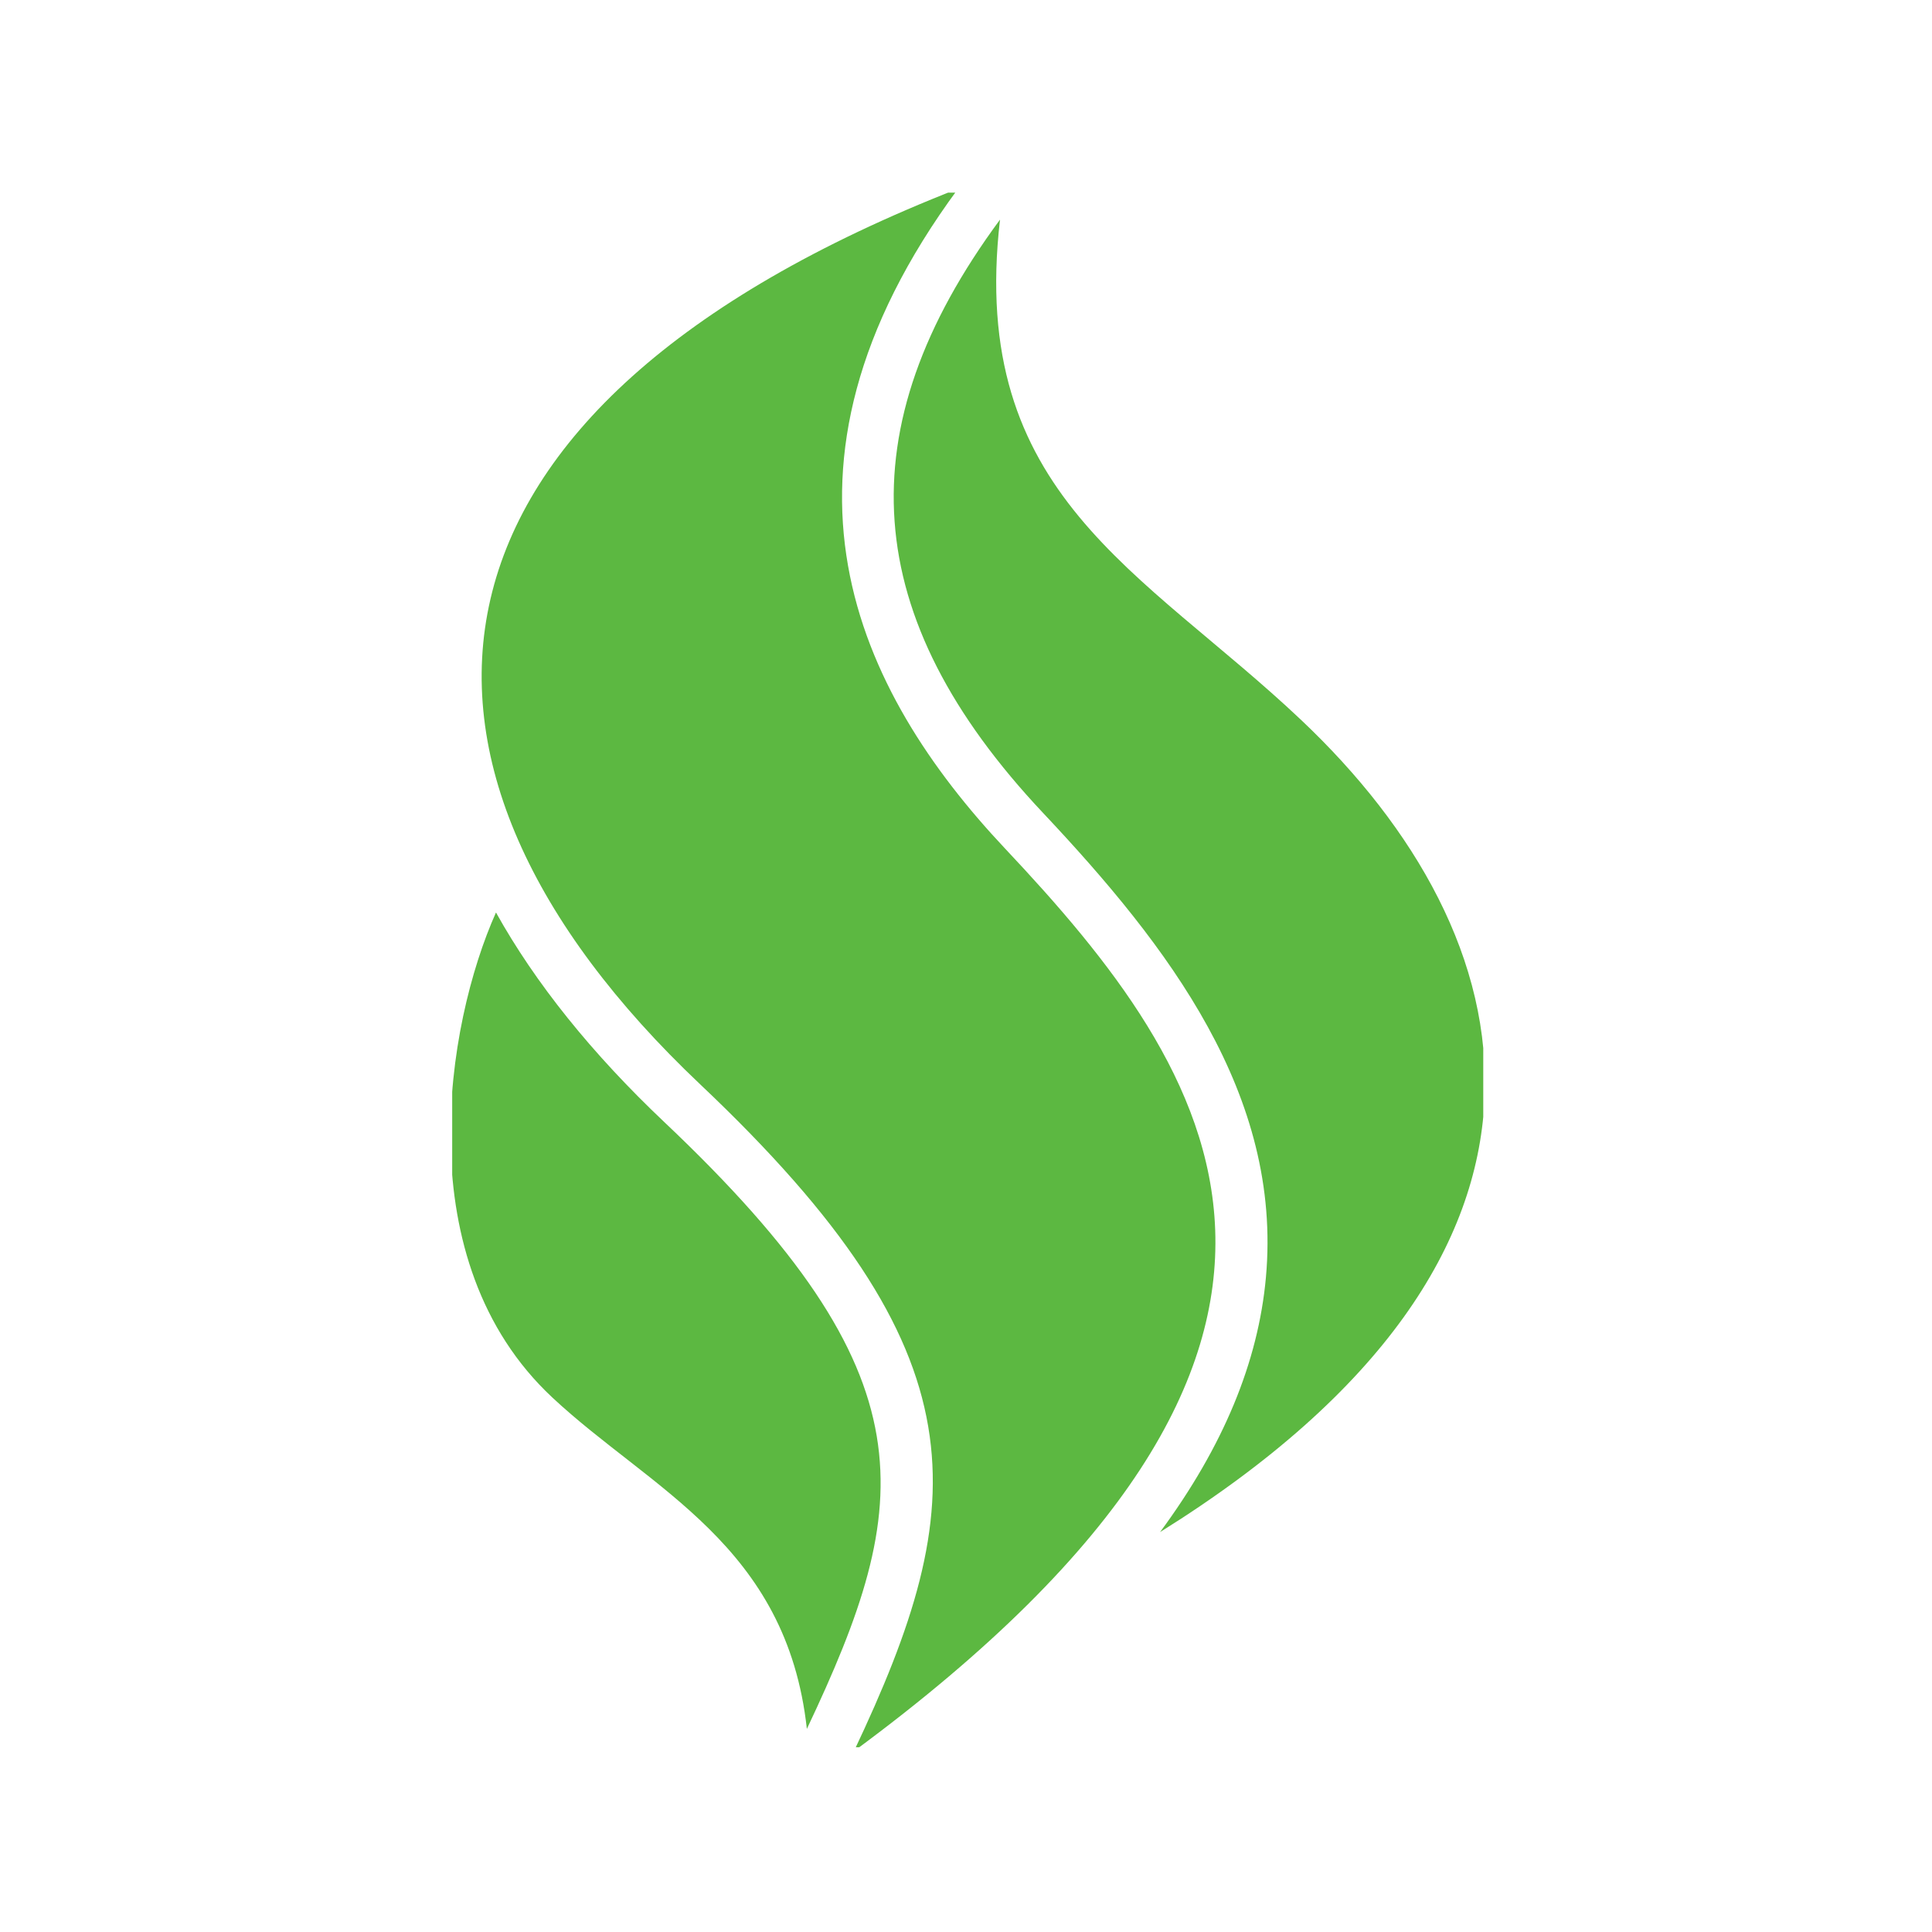
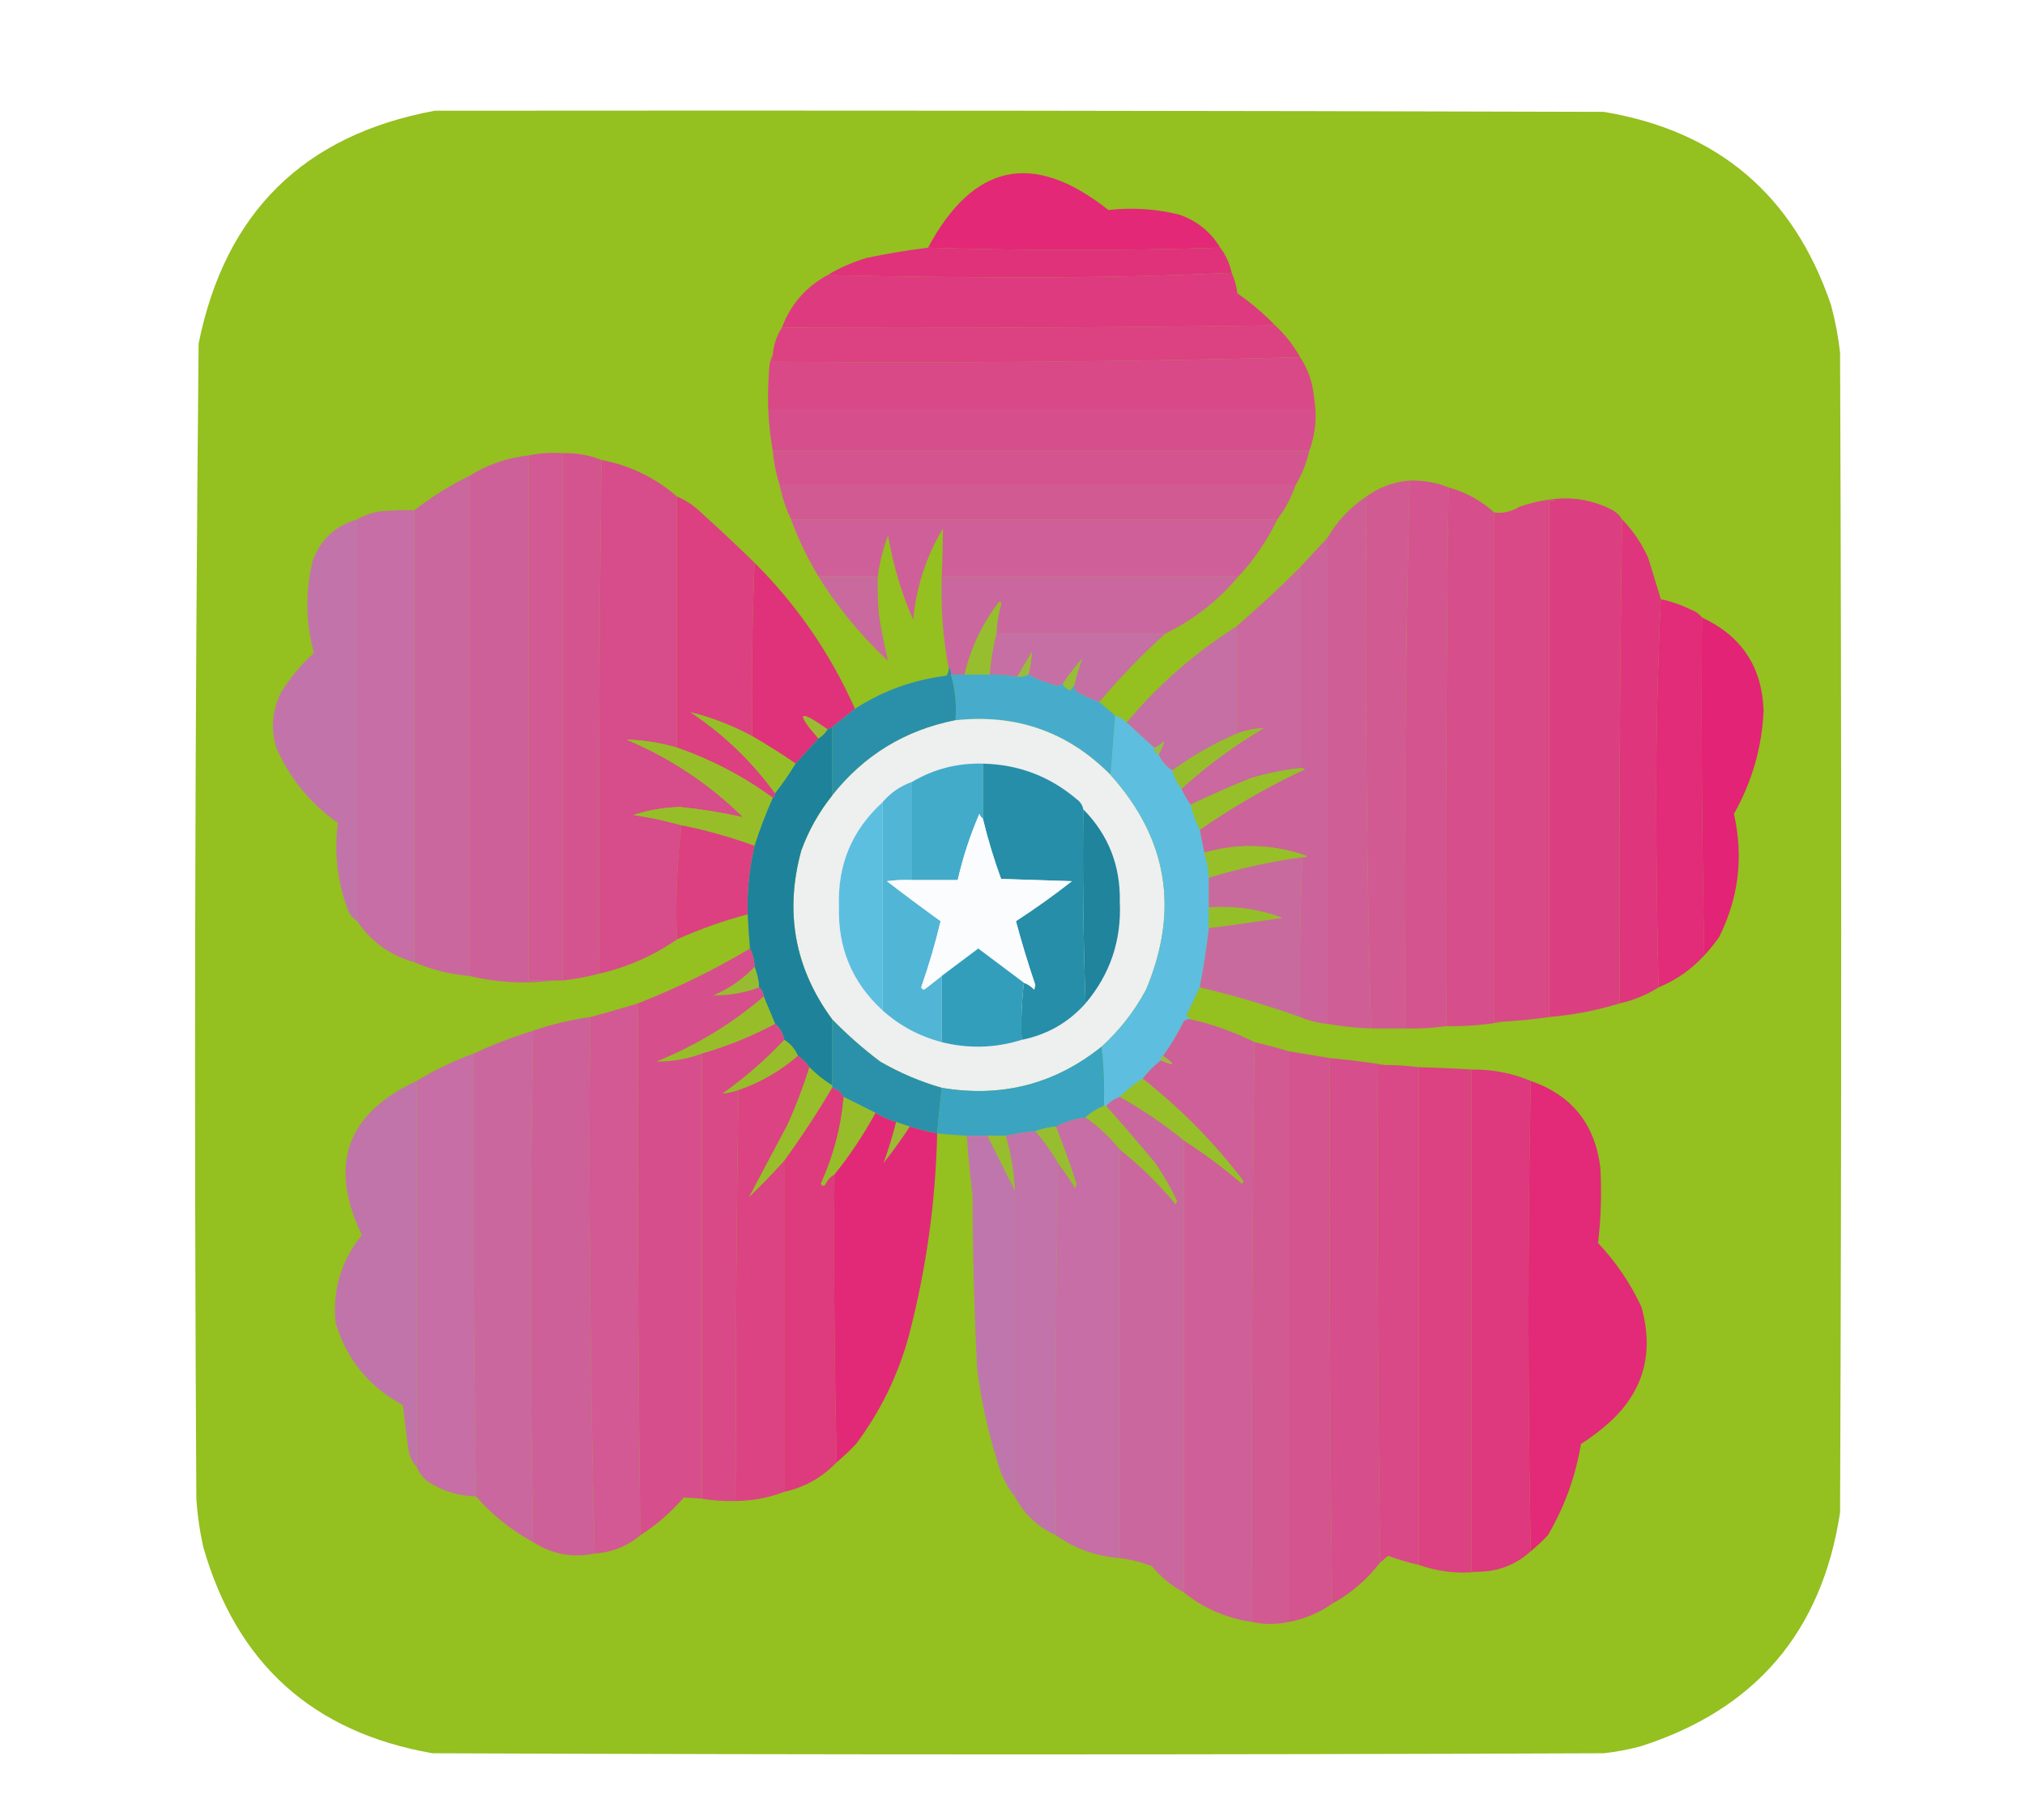
- <svg xmlns="http://www.w3.org/2000/svg" version="1.1" width="128" height="128" viewBox="0 0 128 128">
-   <g transform="matrix(0.5336788,0,0,0.5336788,29.95908,12.76075)">
-     <svg viewBox="0 0 63 95" data-background-color="#ffffff" preserveAspectRatio="xMidYMid meet" height="193" width="128">
-       <g id="tight-bounds" transform="matrix(1,0,0,1,-0.105613,-0.2405)">
-         <svg viewBox="0 0 63.211 95.481" height="95.481" width="63.211">
-           <g>
-             <svg viewBox="0 0 63.211 95.481" height="95.481" width="63.211">
-               <g>
-                 <svg viewBox="0 0 63.211 95.481" height="95.481" width="63.211">
-                   <g id="textblocktransform">
-                     <svg viewBox="0 0 63.211 95.481" height="95.481" width="63.211" id="textblock">
-                       <g>
-                         <svg viewBox="0 0 63.211 95.481" height="95.481" width="63.211">
-                           <g>
-                             <svg viewBox="0 0 63.211 95.481" height="95.481" width="63.211">
-                               <g>
-                                 <svg version="1.1" x="0" y="0" viewBox="24.762 5 59.583 90" enable-background="new 0 0 100 100" xml:space="preserve" width="63.211" height="95.481" class="icon-icon-0" data-fill-palette-color="accent" id="icon-0">
-                                   <g fill="#5cb841" data-fill-palette-color="accent">
-                                     <path d="M73.76 35.603C86.875 48 91.5 66.25 65.633 82.379c3.64-4.928 5.654-9.794 6.096-14.669 0.951-10.516-5.606-19.072-12.835-26.752C48.298 29.7 47.51 18.84 56.413 6.782 54.578 22.641 64.6 26.944 73.76 35.603zM45.288 93.716c6.184-13.053 7.276-20.302-8.197-34.939-4.204-3.977-7.451-8.029-9.71-12.086-2.881 6.435-5.164 20.081 3.244 27.935C36.312 79.938 44.125 83.125 45.288 93.716zM56.709 43.014C48.183 33.954 41.999 21.253 54 5 21.497 17.692 19.625 38.125 39.151 56.597 55.603 72.158 54.75 80.75 48 95 79.875 71.5 68.709 55.764 56.709 43.014z" fill="#5cb841" data-fill-palette-color="accent" />
-                                   </g>
-                                 </svg>
-                               </g>
-                             </svg>
-                           </g>
-                         </svg>
-                       </g>
-                     </svg>
-                   </g>
-                 </svg>
-               </g>
-               <g />
-             </svg>
-           </g>
-           <defs />
-         </svg>
-         <rect width="63.211" height="95.481" fill="none" stroke="none" visibility="hidden" />
-       </g>
-     </svg>
+ <svg xmlns="http://www.w3.org/2000/svg" version="1.1" width="887px" height="797px" style="shape-rendering:geometricPrecision; text-rendering:geometricPrecision; image-rendering:optimizeQuality; fill-rule:evenodd; clip-rule:evenodd">
+   <g>
+     <path style="opacity:0.996" fill="#94c01f" d="M 190.5,48.5 C 361.167,48.333 531.834,48.5 702.5,49C 752.5,57.333 785.667,85.499 802,133.5C 803.872,140.396 805.205,147.396 806,154.5C 806.667,323.833 806.667,493.167 806,662.5C 798.079,714.758 768.912,748.925 718.5,765C 713.239,766.385 707.906,767.385 702.5,768C 531.5,768.667 360.5,768.667 189.5,768C 137.044,758.877 103.544,728.71 89,677.5C 87.457,670.578 86.457,663.578 86,656.5C 85.013,487.815 85.347,319.149 87,150.5C 98.577,93.089 133.077,59.089 190.5,48.5 Z" />
+   </g>
+   <g>
+     <path style="opacity:1" fill="#e32877" d="M 534.5,108.5 C 491.833,109.833 449.167,109.833 406.5,108.5C 426.355,71.45 452.688,65.95 485.5,92C 495.944,90.817 506.278,91.484 516.5,94C 524.296,96.716 530.296,101.549 534.5,108.5 Z" />
+   </g>
+   <g>
+     <path style="opacity:1" fill="#e0317b" d="M 406.5,108.5 C 449.167,109.833 491.833,109.833 534.5,108.5C 536.957,111.751 538.624,115.418 539.5,119.5C 510.341,120.833 480.841,121.5 451,121.5C 421.331,121.5 391.831,121.167 362.5,120.5C 367.774,117.344 373.441,114.844 379.5,113C 388.474,111.105 397.474,109.605 406.5,108.5 Z" />
+   </g>
+   <g>
+     <path style="opacity:1" fill="#de3a7f" d="M 539.5,119.5 C 540.761,122.258 541.594,125.258 542,128.5C 547.985,132.656 553.485,137.323 558.5,142.5C 486.669,143.499 414.669,143.833 342.5,143.5C 346.304,133.362 352.971,125.695 362.5,120.5C 391.831,121.167 421.331,121.5 451,121.5C 480.841,121.5 510.341,120.833 539.5,119.5 Z" />
+   </g>
+   <g>
+     <path style="opacity:1" fill="#dc4182" d="M 558.5,142.5 C 562.899,146.568 566.565,151.235 569.5,156.5C 492.841,158.497 415.841,159.164 338.5,158.5C 338.5,157.5 338.5,156.5 338.5,155.5C 338.861,151.085 340.194,147.085 342.5,143.5C 414.669,143.833 486.669,143.499 558.5,142.5 Z" />
+   </g>
+   <g>
+     <path style="opacity:1" fill="#d94887" d="M 338.5,155.5 C 338.5,156.5 338.5,157.5 338.5,158.5C 415.841,159.164 492.841,158.497 569.5,156.5C 572.873,161.6 574.873,167.267 575.5,173.5C 575.5,175.5 575.5,177.5 575.5,179.5C 495.833,179.5 416.167,179.5 336.5,179.5C 336.334,173.158 336.5,166.825 337,160.5C 337.198,158.618 337.698,156.952 338.5,155.5 Z" />
+   </g>
+   <g>
+     <path style="opacity:1" fill="#d64e8b" d="M 575.5,173.5 C 577.013,181.65 576.346,189.65 573.5,197.5C 495.167,197.5 416.833,197.5 338.5,197.5C 337.469,191.558 336.803,185.558 336.5,179.5C 416.167,179.5 495.833,179.5 575.5,179.5C 575.5,177.5 575.5,175.5 575.5,173.5 Z" />
+   </g>
+   <g>
+     <path style="opacity:1" fill="#d25993" d="M 246.5,198.5 C 246.5,275.5 246.5,352.5 246.5,429.5C 245.167,429.5 243.833,429.5 242.5,429.5C 238.833,429.5 235.167,429.5 231.5,429.5C 231.5,352.833 231.5,276.167 231.5,199.5C 236.305,198.513 241.305,198.179 246.5,198.5 Z" />
+   </g>
+   <g>
+     <path style="opacity:1" fill="#d45490" d="M 246.5,198.5 C 252.489,198.367 258.156,199.367 263.5,201.5C 262.501,276.331 262.167,351.331 262.5,426.5C 257.244,427.87 251.911,428.87 246.5,429.5C 246.5,352.5 246.5,275.5 246.5,198.5 Z" />
+   </g>
+   <g>
+     <path style="opacity:1" fill="#d74c8a" d="M 263.5,201.5 C 276.013,203.924 287.013,209.258 296.5,217.5C 296.5,254.167 296.5,290.833 296.5,327.5C 289.295,325.372 281.962,324.205 274.5,324C 293.737,332.109 310.737,343.442 325.5,358C 316.497,355.964 307.331,354.464 298,353.5C 290.966,353.649 284.132,354.816 277.5,357C 284.719,358.094 291.719,359.594 298.5,361.5C 296.515,377.8 295.848,394.466 296.5,411.5C 286.237,418.625 274.904,423.625 262.5,426.5C 262.167,351.331 262.501,276.331 263.5,201.5 Z" />
+   </g>
+   <g>
+     <path style="opacity:1" fill="#d45490" d="M 338.5,197.5 C 416.833,197.5 495.167,197.5 573.5,197.5C 572.262,202.895 570.262,207.895 567.5,212.5C 492.167,212.5 416.833,212.5 341.5,212.5C 339.964,207.621 338.964,202.621 338.5,197.5 Z" />
+   </g>
+   <g>
+     <path style="opacity:1" fill="#ce6099" d="M 231.5,199.5 C 231.5,276.167 231.5,352.833 231.5,429.5C 235.167,429.5 238.833,429.5 242.5,429.5C 230.059,431.089 217.725,430.423 205.5,427.5C 205.5,354.5 205.5,281.5 205.5,208.5C 213.397,203.533 222.064,200.533 231.5,199.5 Z" />
+   </g>
+   <g>
+     <path style="opacity:1" fill="#ca679f" d="M 205.5,208.5 C 205.5,281.5 205.5,354.5 205.5,427.5C 197.068,426.77 189.068,424.77 181.5,421.5C 181.5,355.5 181.5,289.5 181.5,223.5C 188.968,217.709 196.968,212.709 205.5,208.5 Z" />
+   </g>
+   <g>
+     <path style="opacity:1" fill="#d25a93" d="M 617.5,210.5 C 615.507,290.287 614.841,370.287 615.5,450.5C 610.5,450.5 605.5,450.5 600.5,450.5C 598.508,373.046 597.841,295.38 598.5,217.5C 604.142,213.396 610.475,211.063 617.5,210.5 Z" />
+   </g>
+   <g>
+     <path style="opacity:1" fill="#d45490" d="M 617.5,210.5 C 623.489,210.367 629.156,211.367 634.5,213.5C 633.501,291.998 633.167,370.665 633.5,449.5C 627.536,450.307 621.536,450.64 615.5,450.5C 614.841,370.287 615.507,290.287 617.5,210.5 Z" />
+   </g>
+   <g>
+     <path style="opacity:1" fill="#d25a93" d="M 341.5,212.5 C 416.833,212.5 492.167,212.5 567.5,212.5C 565.578,218.016 562.912,223.016 559.5,227.5C 488.5,227.5 417.5,227.5 346.5,227.5C 344.262,222.785 342.595,217.785 341.5,212.5 Z" />
+   </g>
+   <g>
+     <path style="opacity:1" fill="#d64e8b" d="M 634.5,213.5 C 642.096,215.628 648.762,219.295 654.5,224.5C 654.5,298.833 654.5,373.167 654.5,447.5C 655.833,447.5 657.167,447.5 658.5,447.5C 650.377,448.962 642.044,449.629 633.5,449.5C 633.167,370.665 633.501,291.998 634.5,213.5 Z" />
+   </g>
+   <g>
+     <path style="opacity:1" fill="#dc3f81" d="M 681.5,218.5 C 689.923,217.773 697.923,219.273 705.5,223C 707.618,224.049 709.284,225.549 710.5,227.5C 709.501,297.998 709.167,368.665 709.5,439.5C 699.509,442.6 689.176,444.6 678.5,445.5C 678.5,370.167 678.5,294.833 678.5,219.5C 679.791,219.737 680.791,219.404 681.5,218.5 Z" />
+   </g>
+   <g>
+     <path style="opacity:1" fill="#d94887" d="M 681.5,218.5 C 680.791,219.404 679.791,219.737 678.5,219.5C 678.5,294.833 678.5,370.167 678.5,445.5C 671.883,446.465 665.216,447.132 658.5,447.5C 657.167,447.5 655.833,447.5 654.5,447.5C 654.5,373.167 654.5,298.833 654.5,224.5C 658.285,224.986 661.952,224.152 665.5,222C 670.692,220.202 676.025,219.035 681.5,218.5 Z" />
+   </g>
+   <g>
+     <path style="opacity:1" fill="#c66ea5" d="M 181.5,223.5 C 181.5,289.5 181.5,355.5 181.5,421.5C 170.882,418.531 162.549,412.531 156.5,403.5C 156.5,344.833 156.5,286.167 156.5,227.5C 159.503,225.738 162.837,224.572 166.5,224C 171.489,223.501 176.489,223.334 181.5,223.5 Z" />
+   </g>
+   <g>
+     <path style="opacity:1" fill="#cf5e97" d="M 598.5,217.5 C 597.841,295.38 598.508,373.046 600.5,450.5C 594.072,450.291 587.739,449.624 581.5,448.5C 581.5,377.5 581.5,306.5 581.5,235.5C 585.787,228.213 591.454,222.213 598.5,217.5 Z" />
+   </g>
+   <g>
+     <path style="opacity:1" fill="#c274aa" d="M 156.5,227.5 C 156.5,286.167 156.5,344.833 156.5,403.5C 154.292,402.106 152.792,400.106 152,397.5C 147.685,385.497 146.351,373.164 148,360.5C 135.923,352.011 126.923,341.011 121,327.5C 118.541,319.22 119.207,311.22 123,303.5C 127.007,296.989 131.84,291.156 137.5,286C 133.841,272.516 133.674,259.016 137,245.5C 140.518,236.175 147.018,230.175 156.5,227.5 Z" />
+   </g>
+   <g>
+     <path style="opacity:1" fill="#cf5f98" d="M 346.5,227.5 C 417.5,227.5 488.5,227.5 559.5,227.5C 555.067,236.708 549.4,245.041 542.5,252.5C 499.167,252.5 455.833,252.5 412.5,252.5C 412.835,245.487 413.002,238.487 413,231.5C 405.671,243.821 401.338,257.154 400,271.5C 394.825,259.637 391.159,247.304 389,234.5C 386.802,240.322 385.302,246.322 384.5,252.5C 375.833,252.5 367.167,252.5 358.5,252.5C 353.717,244.598 349.717,236.265 346.5,227.5 Z" />
+   </g>
+   <g>
+     <path style="opacity:1" fill="#df357d" d="M 710.5,227.5 C 715.3,232.409 719.133,238.075 722,244.5C 723.84,250.535 725.674,256.535 727.5,262.5C 726.167,290.492 725.5,318.825 725.5,347.5C 725.5,376.002 725.833,404.335 726.5,432.5C 721.313,435.79 715.647,438.123 709.5,439.5C 709.167,368.665 709.501,297.998 710.5,227.5 Z" />
+   </g>
+   <g>
+     <path style="opacity:1" fill="#dc4081" d="M 296.5,217.5 C 300.202,219.024 303.536,221.19 306.5,224C 314.697,231.366 322.697,238.866 330.5,246.5C 329.502,271.661 329.169,296.995 329.5,322.5C 320.851,317.832 311.851,314.332 302.5,312C 316.958,321.625 329.291,333.458 339.5,347.5C 339.672,348.492 339.338,349.158 338.5,349.5C 325.636,340.067 311.636,332.734 296.5,327.5C 296.5,290.833 296.5,254.167 296.5,217.5 Z" />
+   </g>
+   <g>
+     <path style="opacity:1" fill="#cc639b" d="M 581.5,235.5 C 581.5,306.5 581.5,377.5 581.5,448.5C 577.239,448.102 573.239,447.102 569.5,445.5C 569.177,422.092 569.511,398.758 570.5,375.5C 571.239,375.631 571.906,375.464 572.5,375C 557.631,369.716 542.631,369.216 527.5,373.5C 526.833,370.167 526.167,366.833 525.5,363.5C 540.021,353.401 555.355,344.568 571.5,337C 570.906,336.536 570.239,336.369 569.5,336.5C 569.5,307.167 569.5,277.833 569.5,248.5C 573.528,244.141 577.528,239.807 581.5,235.5 Z" />
+   </g>
+   <g>
+     <path style="opacity:1" fill="#ca689f" d="M 569.5,248.5 C 569.5,277.833 569.5,307.167 569.5,336.5C 562.014,337.297 554.681,338.797 547.5,341C 538.694,344.571 530.028,348.404 521.5,352.5C 519.929,350.365 518.596,348.032 517.5,345.5C 528.581,335.455 540.581,326.622 553.5,319C 549.391,319.086 545.391,319.92 541.5,321.5C 541.5,305.833 541.5,290.167 541.5,274.5C 551.16,266.173 560.494,257.506 569.5,248.5 Z" />
+   </g>
+   <g>
+     <path style="opacity:1" fill="#ca699e" d="M 358.5,252.5 C 367.167,252.5 375.833,252.5 384.5,252.5C 384.334,258.176 384.501,263.843 385,269.5C 386.094,276.305 387.428,282.972 389,289.5C 377.111,278.457 366.944,266.124 358.5,252.5 Z" />
+   </g>
+   <g>
+     <path style="opacity:1" fill="#ca679f" d="M 412.5,252.5 C 455.833,252.5 499.167,252.5 542.5,252.5C 533.557,263.117 522.891,271.451 510.5,277.5C 485.833,277.5 461.167,277.5 436.5,277.5C 436.584,273.245 437.251,269.078 438.5,265C 438.389,263.278 437.889,263.112 437,264.5C 430.012,273.809 425.179,284.143 422.5,295.5C 420.5,295.5 418.5,295.5 416.5,295.5C 416.737,294.209 416.404,293.209 415.5,292.5C 413.051,279.287 412.051,265.953 412.5,252.5 Z" />
+   </g>
+   <g>
+     <path style="opacity:1" fill="#e0327a" d="M 330.5,246.5 C 349.127,265.081 363.794,286.414 374.5,310.5C 371.206,313.156 367.873,315.822 364.5,318.5C 363.833,318.833 363.167,319.167 362.5,319.5C 349.741,310.537 348.408,311.871 358.5,323.5C 355.138,327.192 351.805,330.859 348.5,334.5C 342.335,330.25 336.002,326.25 329.5,322.5C 329.169,296.995 329.502,271.661 330.5,246.5 Z" />
+   </g>
+   <g>
+     <path style="opacity:1" fill="#96be2e" d="M 436.5,277.5 C 435.013,283.383 434.013,289.383 433.5,295.5C 429.833,295.5 426.167,295.5 422.5,295.5C 425.179,284.143 430.012,273.809 437,264.5C 437.889,263.112 438.389,263.278 438.5,265C 437.251,269.078 436.584,273.245 436.5,277.5 Z" />
+   </g>
+   <g>
+     <path style="opacity:1" fill="#e22b79" d="M 727.5,262.5 C 732.014,263.421 736.348,264.921 740.5,267C 742.584,267.697 744.251,268.864 745.5,270.5C 745.168,320.003 745.501,369.336 746.5,418.5C 740.891,424.641 734.225,429.308 726.5,432.5C 725.833,404.335 725.5,376.002 725.5,347.5C 725.5,318.825 726.167,290.492 727.5,262.5 Z" />
+   </g>
+   <g>
+     <path style="opacity:1" fill="#e32375" d="M 745.5,270.5 C 762.905,278.582 771.905,292.248 772.5,311.5C 771.746,327.511 767.413,342.511 759.5,356.5C 763.767,375.311 761.6,393.311 753,410.5C 750.969,413.355 748.803,416.022 746.5,418.5C 745.501,369.336 745.168,320.003 745.5,270.5 Z" />
+   </g>
+   <g>
+     <path style="opacity:1" fill="#c56fa5" d="M 541.5,274.5 C 541.5,290.167 541.5,305.833 541.5,321.5C 531.583,325.793 522.249,331.126 513.5,337.5C 510.8,335.766 508.8,333.432 507.5,330.5C 508.684,328.537 509.517,326.537 510,324.5C 508.729,325.883 507.229,326.883 505.5,327.5C 501.474,323.805 497.474,320.138 493.5,316.5C 507.325,300.007 523.325,286.007 541.5,274.5 Z" />
+   </g>
+   <g>
+     <path style="opacity:1" fill="#c56fa5" d="M 436.5,277.5 C 461.167,277.5 485.833,277.5 510.5,277.5C 500.134,286.866 490.467,296.866 481.5,307.5C 478.07,306.286 474.736,304.786 471.5,303C 470.748,302.329 470.414,301.496 470.5,300.5C 471.442,296.324 472.609,292.324 474,288.5C 470.951,292.043 468.118,295.709 465.5,299.5C 464.85,299.804 464.183,300.137 463.5,300.5C 458.732,299.366 454.399,297.699 450.5,295.5C 451.339,292.165 451.839,288.832 452,285.5C 449.822,289.194 447.655,292.861 445.5,296.5C 441.548,295.728 437.548,295.395 433.5,295.5C 434.013,289.383 435.013,283.383 436.5,277.5 Z" />
+   </g>
+   <g>
+     <path style="opacity:1" fill="#9bba3e" d="M 450.5,295.5 C 448.958,296.301 447.292,296.634 445.5,296.5C 447.655,292.861 449.822,289.194 452,285.5C 451.839,288.832 451.339,292.165 450.5,295.5 Z" />
+   </g>
+   <g>
+     <path style="opacity:1" fill="#98bd36" d="M 470.5,300.5 C 469.778,300.918 469.278,301.584 469,302.5C 467.271,302.026 466.105,301.026 465.5,299.5C 468.118,295.709 470.951,292.043 474,288.5C 472.609,292.324 471.442,296.324 470.5,300.5 Z" />
+   </g>
+   <g>
+     <path style="opacity:1" fill="#47accb" d="M 416.5,295.5 C 418.5,295.5 420.5,295.5 422.5,295.5C 426.167,295.5 429.833,295.5 433.5,295.5C 437.548,295.395 441.548,295.728 445.5,296.5C 447.292,296.634 448.958,296.301 450.5,295.5C 454.399,297.699 458.732,299.366 463.5,300.5C 464.183,300.137 464.85,299.804 465.5,299.5C 466.105,301.026 467.271,302.026 469,302.5C 469.278,301.584 469.778,300.918 470.5,300.5C 470.414,301.496 470.748,302.329 471.5,303C 474.736,304.786 478.07,306.286 481.5,307.5C 483.833,309.5 486.167,311.5 488.5,313.5C 487.833,322.167 487.167,330.833 486.5,339.5C 467.86,320.617 445.193,312.617 418.5,315.5C 419.066,308.549 418.399,301.882 416.5,295.5 Z" />
+   </g>
+   <g>
+     <path style="opacity:1" fill="#2a90a9" d="M 415.5,292.5 C 416.404,293.209 416.737,294.209 416.5,295.5C 418.399,301.882 419.066,308.549 418.5,315.5C 396.43,319.867 378.43,330.867 364.5,348.5C 364.5,338.5 364.5,328.5 364.5,318.5C 367.873,315.822 371.206,313.156 374.5,310.5C 386.64,302.618 399.973,297.784 414.5,296C 415.337,294.989 415.67,293.822 415.5,292.5 Z" />
+   </g>
+   <g>
+     <path style="opacity:1" fill="#96bf27" d="M 329.5,322.5 C 336.002,326.25 342.335,330.25 348.5,334.5C 345.734,339.045 342.734,343.378 339.5,347.5C 329.291,333.458 316.958,321.625 302.5,312C 311.851,314.332 320.851,317.832 329.5,322.5 Z" />
+   </g>
+   <g>
+     <path style="opacity:1" fill="#9cbb32" d="M 362.5,319.5 C 361.5,321.167 360.167,322.5 358.5,323.5C 348.408,311.871 349.741,310.537 362.5,319.5 Z" />
+   </g>
+   <g>
+     <path style="opacity:1" fill="#96be2c" d="M 517.5,345.5 C 515.638,343.109 514.304,340.442 513.5,337.5C 522.249,331.126 531.583,325.793 541.5,321.5C 545.391,319.92 549.391,319.086 553.5,319C 540.581,326.622 528.581,335.455 517.5,345.5 Z" />
+   </g>
+   <g>
+     <path style="opacity:1" fill="#97be28" d="M 296.5,327.5 C 311.636,332.734 325.636,340.067 338.5,349.5C 335.411,356.446 332.745,363.446 330.5,370.5C 320.076,366.693 309.409,363.693 298.5,361.5C 291.719,359.594 284.719,358.094 277.5,357C 284.132,354.816 290.966,353.649 298,353.5C 307.331,354.464 316.497,355.964 325.5,358C 310.737,343.442 293.737,332.109 274.5,324C 281.962,324.205 289.295,325.372 296.5,327.5 Z" />
+   </g>
+   <g>
+     <path style="opacity:1" fill="#9aba4a" d="M 507.5,330.5 C 506.094,330.027 505.427,329.027 505.5,327.5C 507.229,326.883 508.729,325.883 510,324.5C 509.517,326.537 508.684,328.537 507.5,330.5 Z" />
+   </g>
+   <g>
+     <path style="opacity:1" fill="#eeefef" d="M 418.5,315.5 C 445.193,312.617 467.86,320.617 486.5,339.5C 511.47,367.356 516.636,398.689 502,433.5C 496.94,442.95 490.44,451.284 482.5,458.5C 462.023,474.926 438.69,480.926 412.5,476.5C 403.121,473.817 394.121,469.984 385.5,465C 378.035,459.369 371.035,453.202 364.5,446.5C 348.084,424.114 343.584,399.447 351,372.5C 354.232,363.695 358.732,355.695 364.5,348.5C 378.43,330.867 396.43,319.867 418.5,315.5 Z" />
+   </g>
+   <g>
+     <path style="opacity:1" fill="#96bf2a" d="M 569.5,336.5 C 570.239,336.369 570.906,336.536 571.5,337C 555.355,344.568 540.021,353.401 525.5,363.5C 523.796,360.061 522.462,356.395 521.5,352.5C 530.028,348.404 538.694,344.571 547.5,341C 554.681,338.797 562.014,337.297 569.5,336.5 Z" />
+   </g>
+   <g>
+     <path style="opacity:1" fill="#42abca" d="M 430.5,334.5 C 430.5,342.5 430.5,350.5 430.5,358.5C 429.778,358.082 429.278,357.416 429,356.5C 424.939,365.85 421.772,375.517 419.5,385.5C 412.833,385.5 406.167,385.5 399.5,385.5C 399.5,371.167 399.5,356.833 399.5,342.5C 408.958,336.885 419.291,334.218 430.5,334.5 Z" />
+   </g>
+   <g>
+     <path style="opacity:1" fill="#5ebedf" d="M 488.5,313.5 C 490.411,314.075 492.078,315.075 493.5,316.5C 497.474,320.138 501.474,323.805 505.5,327.5C 505.427,329.027 506.094,330.027 507.5,330.5C 508.8,333.432 510.8,335.766 513.5,337.5C 514.304,340.442 515.638,343.109 517.5,345.5C 518.596,348.032 519.929,350.365 521.5,352.5C 522.462,356.395 523.796,360.061 525.5,363.5C 526.167,366.833 526.833,370.167 527.5,373.5C 528.675,377.042 529.341,380.709 529.5,384.5C 529.5,388.833 529.5,393.167 529.5,397.5C 529.5,400.5 529.5,403.5 529.5,406.5C 528.553,415.232 527.22,423.899 525.5,432.5C 523.614,436.624 521.614,440.791 519.5,445C 520.416,445.278 521.082,445.778 521.5,446.5C 520.325,446.281 519.325,446.614 518.5,447.5C 515.871,452.779 512.871,457.779 509.5,462.5C 508.662,462.842 508.328,463.508 508.5,464.5C 505.548,466.785 502.882,469.452 500.5,472.5C 496.854,474.817 493.52,477.484 490.5,480.5C 488.147,481.34 486.147,482.674 484.5,484.5C 484.167,484.5 483.833,484.5 483.5,484.5C 483.826,475.651 483.493,466.984 482.5,458.5C 490.44,451.284 496.94,442.95 502,433.5C 516.636,398.689 511.47,367.356 486.5,339.5C 487.167,330.833 487.833,322.167 488.5,313.5 Z" />
+   </g>
+   <g>
+     <path style="opacity:1" fill="#1e839a" d="M 364.5,318.5 C 364.5,328.5 364.5,338.5 364.5,348.5C 358.732,355.695 354.232,363.695 351,372.5C 343.584,399.447 348.084,424.114 364.5,446.5C 364.5,456.167 364.5,465.833 364.5,475.5C 360.878,473.213 357.545,470.547 354.5,467.5C 353.167,465.5 351.5,463.833 349.5,462.5C 348.219,459.553 346.219,457.219 343.5,455.5C 343.002,452.674 341.669,450.34 339.5,448.5C 337.831,444.496 336.164,440.496 334.5,436.5C 334.34,434.847 333.674,433.514 332.5,432.5C 332.3,429.37 331.634,426.37 330.5,423.5C 330.435,420.572 329.768,417.905 328.5,415.5C 328.084,410.507 327.751,405.507 327.5,400.5C 327.188,390.355 328.188,380.355 330.5,370.5C 332.745,363.446 335.411,356.446 338.5,349.5C 339.338,349.158 339.672,348.492 339.5,347.5C 342.734,343.378 345.734,339.045 348.5,334.5C 351.805,330.859 355.138,327.192 358.5,323.5C 360.167,322.5 361.5,321.167 362.5,319.5C 363.167,319.167 363.833,318.833 364.5,318.5 Z" />
+   </g>
+   <g>
+     <path style="opacity:1" fill="#268ea8" d="M 430.5,334.5 C 446.076,334.855 459.743,340.022 471.5,350C 473.141,351.129 474.141,352.629 474.5,354.5C 474.169,383.005 474.502,411.338 475.5,439.5C 468.023,447.91 458.689,453.244 447.5,455.5C 447.174,446.983 447.507,438.65 448.5,430.5C 450.229,431.117 451.729,432.117 453,433.5C 453.167,432.833 453.333,432.167 453.5,431.5C 450.324,422.147 447.49,412.814 445,403.5C 453.431,398.035 461.597,392.201 469.5,386C 459.167,385.667 448.833,385.333 438.5,385C 435.329,376.319 432.662,367.486 430.5,358.5C 430.5,350.5 430.5,342.5 430.5,334.5 Z" />
+   </g>
+   <g>
+     <path style="opacity:1" fill="#51b5d5" d="M 399.5,342.5 C 399.5,356.833 399.5,371.167 399.5,385.5C 395.818,385.335 392.152,385.501 388.5,386C 396.244,391.955 404.077,397.788 412,403.5C 409.704,413.232 406.87,422.899 403.5,432.5C 404.002,433.521 404.668,433.688 405.5,433C 407.864,431.158 410.197,429.325 412.5,427.5C 412.5,437.167 412.5,446.833 412.5,456.5C 402.613,453.893 393.947,449.227 386.5,442.5C 386.5,412.167 386.5,381.833 386.5,351.5C 390.001,347.338 394.335,344.338 399.5,342.5 Z" />
+   </g>
+   <g>
+     <path style="opacity:1" fill="#5dbfe0" d="M 386.5,351.5 C 386.5,381.833 386.5,412.167 386.5,442.5C 373.277,430.362 366.944,415.195 367.5,397C 366.848,378.817 373.181,363.65 386.5,351.5 Z" />
+   </g>
+   <g>
+     <path style="opacity:1" fill="#fafcfd" d="M 430.5,358.5 C 432.662,367.486 435.329,376.319 438.5,385C 448.833,385.333 459.167,385.667 469.5,386C 461.597,392.201 453.431,398.035 445,403.5C 447.49,412.814 450.324,422.147 453.5,431.5C 453.333,432.167 453.167,432.833 453,433.5C 451.729,432.117 450.229,431.117 448.5,430.5C 441.901,425.521 435.235,420.521 428.5,415.5C 423.137,419.509 417.804,423.509 412.5,427.5C 410.197,429.325 407.864,431.158 405.5,433C 404.668,433.688 404.002,433.521 403.5,432.5C 406.87,422.899 409.704,413.232 412,403.5C 404.077,397.788 396.244,391.955 388.5,386C 392.152,385.501 395.818,385.335 399.5,385.5C 406.167,385.5 412.833,385.5 419.5,385.5C 421.772,375.517 424.939,365.85 429,356.5C 429.278,357.416 429.778,358.082 430.5,358.5 Z" />
+   </g>
+   <g>
+     <path style="opacity:1" fill="#1f849c" d="M 474.5,354.5 C 485.482,365.65 490.815,379.15 490.5,395C 491.281,411.905 486.281,426.738 475.5,439.5C 474.502,411.338 474.169,383.005 474.5,354.5 Z" />
+   </g>
+   <g>
+     <path style="opacity:1" fill="#dc4081" d="M 298.5,361.5 C 309.409,363.693 320.076,366.693 330.5,370.5C 328.188,380.355 327.188,390.355 327.5,400.5C 316.866,403.317 306.532,406.984 296.5,411.5C 295.848,394.466 296.515,377.8 298.5,361.5 Z" />
+   </g>
+   <g>
+     <path style="opacity:1" fill="#96bf28" d="M 570.5,375.5 C 556.586,377.395 542.919,380.395 529.5,384.5C 529.341,380.709 528.675,377.042 527.5,373.5C 542.631,369.216 557.631,369.716 572.5,375C 571.906,375.464 571.239,375.631 570.5,375.5 Z" />
+   </g>
+   <g>
+     <path style="opacity:1" fill="#c96a9f" d="M 570.5,375.5 C 569.511,398.758 569.177,422.092 569.5,445.5C 555.081,440.361 540.414,436.027 525.5,432.5C 527.22,423.899 528.553,415.232 529.5,406.5C 540.214,405.149 550.88,403.649 561.5,402C 551.174,398.224 540.508,396.724 529.5,397.5C 529.5,393.167 529.5,388.833 529.5,384.5C 542.919,380.395 556.586,377.395 570.5,375.5 Z" />
+   </g>
+   <g>
+     <path style="opacity:1" fill="#95bf28" d="M 529.5,397.5 C 540.508,396.724 551.174,398.224 561.5,402C 550.88,403.649 540.214,405.149 529.5,406.5C 529.5,403.5 529.5,400.5 529.5,397.5 Z" />
+   </g>
+   <g>
+     <path style="opacity:1" fill="#98bc31" d="M 330.5,423.5 C 331.634,426.37 332.3,429.37 332.5,432.5C 326.033,434.952 319.366,436.119 312.5,436C 319.402,433.056 325.402,428.889 330.5,423.5 Z" />
+   </g>
+   <g>
+     <path style="opacity:1" fill="#339ebb" d="M 448.5,430.5 C 447.507,438.65 447.174,446.983 447.5,455.5C 435.967,459.108 424.3,459.441 412.5,456.5C 412.5,446.833 412.5,437.167 412.5,427.5C 417.804,423.509 423.137,419.509 428.5,415.5C 435.235,420.521 441.901,425.521 448.5,430.5 Z" />
+   </g>
+   <g>
+     <path style="opacity:1" fill="#97be29" d="M 334.5,436.5 C 336.164,440.496 337.831,444.496 339.5,448.5C 329.277,453.945 318.61,458.279 307.5,461.5C 301.026,463.895 294.359,465.062 287.5,465C 304.859,458.001 320.526,448.501 334.5,436.5 Z" />
+   </g>
+   <g>
+     <path style="opacity:1" fill="#d25993" d="M 279.5,439.5 C 279.167,517.335 279.501,595.002 280.5,672.5C 274.772,677.303 268.105,679.97 260.5,680.5C 258.503,602.507 257.836,524.174 258.5,445.5C 265.545,443.655 272.545,441.655 279.5,439.5 Z" />
+   </g>
+   <g>
+     <path style="opacity:1" fill="#ce6099" d="M 258.5,445.5 C 257.836,524.174 258.503,602.507 260.5,680.5C 250.888,682.518 241.888,680.851 233.5,675.5C 232.167,600.833 232.167,526.167 233.5,451.5C 241.622,448.72 249.955,446.72 258.5,445.5 Z" />
+   </g>
+   <g>
+     <path style="opacity:1" fill="#ca679f" d="M 233.5,451.5 C 232.167,526.167 232.167,600.833 233.5,675.5C 223.982,670.316 215.649,663.649 208.5,655.5C 207.504,590.905 207.17,526.238 207.5,461.5C 215.938,457.576 224.604,454.243 233.5,451.5 Z" />
+   </g>
+   <g>
+     <path style="opacity:1" fill="#cf5f98" d="M 521.5,446.5 C 531.31,448.75 540.644,452.083 549.5,456.5C 548.501,540.998 548.167,625.665 548.5,710.5C 537.255,708.874 527.255,704.54 518.5,697.5C 518.5,631.5 518.5,565.5 518.5,499.5C 527.387,505.206 535.887,511.539 544,518.5C 544.667,517.833 544.667,517.167 544,516.5C 531.304,499.971 516.804,485.304 500.5,472.5C 502.882,469.452 505.548,466.785 508.5,464.5C 514.769,467.194 515.102,466.527 509.5,462.5C 512.871,457.779 515.871,452.779 518.5,447.5C 519.325,446.614 520.325,446.281 521.5,446.5 Z" />
+   </g>
+   <g>
+     <path style="opacity:1" fill="#98bd2b" d="M 343.5,455.5 C 346.219,457.219 348.219,459.553 349.5,462.5C 341.827,469.163 333.16,474.163 323.5,477.5C 321.164,478.343 318.831,478.843 316.5,479C 326.31,472.019 335.31,464.185 343.5,455.5 Z" />
+   </g>
+   <g>
+     <path style="opacity:1" fill="#d25a93" d="M 549.5,456.5 C 554.559,457.681 559.559,459.014 564.5,460.5C 564.5,543.833 564.5,627.167 564.5,710.5C 559.015,711.636 553.681,711.636 548.5,710.5C 548.167,625.665 548.501,540.998 549.5,456.5 Z" />
+   </g>
+   <g>
+     <path style="opacity:1" fill="#d94987" d="M 339.5,448.5 C 341.669,450.34 343.002,452.674 343.5,455.5C 335.31,464.185 326.31,472.019 316.5,479C 318.831,478.843 321.164,478.343 323.5,477.5C 322.504,537.429 322.171,597.429 322.5,657.5C 317.453,657.663 312.453,657.329 307.5,656.5C 307.5,591.5 307.5,526.5 307.5,461.5C 318.61,458.279 329.277,453.945 339.5,448.5 Z" />
+   </g>
+   <g>
+     <path style="opacity:1" fill="#d64f8c" d="M 328.5,415.5 C 329.768,417.905 330.435,420.572 330.5,423.5C 325.402,428.889 319.402,433.056 312.5,436C 319.366,436.119 326.033,434.952 332.5,432.5C 333.674,433.514 334.34,434.847 334.5,436.5C 320.526,448.501 304.859,458.001 287.5,465C 294.359,465.062 301.026,463.895 307.5,461.5C 307.5,526.5 307.5,591.5 307.5,656.5C 304.786,656.25 302.119,656.083 299.5,656C 293.866,662.479 287.533,667.979 280.5,672.5C 279.501,595.002 279.167,517.335 279.5,439.5C 296.509,432.828 312.843,424.828 328.5,415.5 Z" />
+   </g>
+   <g>
+     <path style="opacity:1" fill="#2b91ab" d="M 364.5,446.5 C 371.035,453.202 378.035,459.369 385.5,465C 394.121,469.984 403.121,473.817 412.5,476.5C 411.799,483.067 411.132,489.733 410.5,496.5C 406.468,495.715 402.468,494.715 398.5,493.5C 396.5,492.833 394.5,492.167 392.5,491.5C 389.294,490.546 386.294,489.213 383.5,487.5C 378.833,485.167 374.167,482.833 369.5,480.5C 368.421,478.457 366.754,477.124 364.5,476.5C 364.5,476.167 364.5,475.833 364.5,475.5C 364.5,465.833 364.5,456.167 364.5,446.5 Z" />
+   </g>
+   <g>
+     <path style="opacity:1" fill="#d45490" d="M 564.5,460.5 C 570.5,461.5 576.5,462.5 582.5,463.5C 582.167,543.335 582.501,623.002 583.5,702.5C 577.831,706.494 571.498,709.161 564.5,710.5C 564.5,627.167 564.5,543.833 564.5,460.5 Z" />
+   </g>
+   <g>
+     <path style="opacity:1" fill="#a0b74c" d="M 509.5,462.5 C 515.102,466.527 514.769,467.194 508.5,464.5C 508.328,463.508 508.662,462.842 509.5,462.5 Z" />
+   </g>
+   <g>
+     <path style="opacity:1" fill="#d64e8b" d="M 582.5,463.5 C 590.669,464.247 598.669,465.247 606.5,466.5C 605.5,466.5 604.5,466.5 603.5,466.5C 603.167,539.335 603.501,612.002 604.5,684.5C 598.683,691.991 591.683,697.991 583.5,702.5C 582.501,623.002 582.167,543.335 582.5,463.5 Z" />
+   </g>
+   <g>
+     <path style="opacity:1" fill="#c66ea5" d="M 207.5,461.5 C 207.17,526.238 207.504,590.905 208.5,655.5C 200.841,655.337 193.841,653.171 187.5,649C 185.21,647.223 183.543,645.056 182.5,642.5C 182.5,586.167 182.5,529.833 182.5,473.5C 190.399,468.718 198.732,464.718 207.5,461.5 Z" />
+   </g>
+   <g>
+     <path style="opacity:1" fill="#d94987" d="M 606.5,466.5 C 611.527,466.503 616.527,466.836 621.5,467.5C 621.5,540.167 621.5,612.833 621.5,685.5C 616.929,684.477 612.429,683.144 608,681.5C 606.826,682.544 605.659,683.544 604.5,684.5C 603.501,612.002 603.167,539.335 603.5,466.5C 604.5,466.5 605.5,466.5 606.5,466.5 Z" />
+   </g>
+   <g>
+     <path style="opacity:1" fill="#98be2a" d="M 354.5,467.5 C 357.545,470.547 360.878,473.213 364.5,475.5C 364.5,475.833 364.5,476.167 364.5,476.5C 358,487.501 351,498.167 343.5,508.5C 338.564,513.938 333.397,519.271 328,524.5C 333.597,513.981 339.264,503.314 345,492.5C 348.668,484.327 351.834,475.993 354.5,467.5 Z" />
+   </g>
+   <g>
+     <path style="opacity:1" fill="#dc4182" d="M 621.5,467.5 C 629.175,467.68 636.842,468.014 644.5,468.5C 644.5,541.833 644.5,615.167 644.5,688.5C 645.5,688.5 646.5,688.5 647.5,688.5C 638.665,689.48 629.998,688.48 621.5,685.5C 621.5,612.833 621.5,540.167 621.5,467.5 Z" />
+   </g>
+   <g>
+     <path style="opacity:1" fill="#de387e" d="M 644.5,468.5 C 653.657,468.385 662.323,470.052 670.5,473.5C 669.167,542.167 669.167,610.833 670.5,679.5C 664.065,685.371 656.398,688.371 647.5,688.5C 646.5,688.5 645.5,688.5 644.5,688.5C 644.5,615.167 644.5,541.833 644.5,468.5 Z" />
+   </g>
+   <g>
+     <path style="opacity:1" fill="#96bf2a" d="M 500.5,472.5 C 516.804,485.304 531.304,499.971 544,516.5C 544.667,517.167 544.667,517.833 544,518.5C 535.887,511.539 527.387,505.206 518.5,499.5C 509.737,492.417 500.404,486.084 490.5,480.5C 493.52,477.484 496.854,474.817 500.5,472.5 Z" />
+   </g>
+   <g>
+     <path style="opacity:1" fill="#c174aa" d="M 182.5,473.5 C 182.5,529.833 182.5,586.167 182.5,642.5C 180.689,640.615 179.522,638.281 179,635.5C 178.057,628.853 177.223,622.186 176.5,615.5C 161.69,607.528 151.857,595.528 147,579.5C 145.579,565.097 149.412,552.264 158.5,541C 143.796,510.271 151.796,487.771 182.5,473.5 Z" />
+   </g>
+   <g>
+     <path style="opacity:1" fill="#3aa4c1" d="M 482.5,458.5 C 483.493,466.984 483.826,475.651 483.5,484.5C 480.46,485.68 477.794,487.347 475.5,489.5C 470.835,490.057 466.502,491.39 462.5,493.5C 459.402,493.756 456.402,494.422 453.5,495.5C 448.99,495.884 444.657,496.551 440.5,497.5C 437.833,497.5 435.167,497.5 432.5,497.5C 429.5,497.5 426.5,497.5 423.5,497.5C 419.158,497.261 414.824,496.927 410.5,496.5C 411.132,489.733 411.799,483.067 412.5,476.5C 438.69,480.926 462.023,474.926 482.5,458.5 Z" />
+   </g>
+   <g>
+     <path style="opacity:1" fill="#e22a78" d="M 670.5,473.5 C 688.474,479.729 698.641,492.396 701,511.5C 701.615,522.572 701.282,533.572 700,544.5C 707.818,552.795 714.151,562.128 719,572.5C 725.015,594.123 719.182,611.957 701.5,626C 698.64,628.36 695.64,630.527 692.5,632.5C 690.14,646.749 685.306,660.082 678,672.5C 675.63,675.039 673.13,677.372 670.5,679.5C 669.167,610.833 669.167,542.167 670.5,473.5 Z" />
+   </g>
+   <g>
+     <path style="opacity:1" fill="#97be2a" d="M 369.5,480.5 C 374.167,482.833 378.833,485.167 383.5,487.5C 378.285,497.044 372.285,506.044 365.5,514.5C 363.661,515.508 362.328,517.008 361.5,519C 360.668,519.688 360.002,519.521 359.5,518.5C 365.025,506.401 368.358,493.734 369.5,480.5 Z" />
+   </g>
+   <g>
+     <path style="opacity:1" fill="#ca679f" d="M 490.5,480.5 C 500.404,486.084 509.737,492.417 518.5,499.5C 518.5,565.5 518.5,631.5 518.5,697.5C 513.126,694.635 508.459,690.802 504.5,686C 499.961,684.3 495.294,683.133 490.5,682.5C 490.5,622.833 490.5,563.167 490.5,503.5C 499.461,510.627 507.628,518.627 515,527.5C 515.167,527 515.333,526.5 515.5,526C 512.749,520.252 509.582,514.752 506,509.5C 498.998,501 491.831,492.666 484.5,484.5C 486.147,482.674 488.147,481.34 490.5,480.5 Z" />
+   </g>
+   <g>
+     <path style="opacity:1" fill="#96bf2a" d="M 483.5,484.5 C 483.833,484.5 484.167,484.5 484.5,484.5C 491.831,492.666 498.998,501 506,509.5C 509.582,514.752 512.749,520.252 515.5,526C 515.333,526.5 515.167,527 515,527.5C 507.628,518.627 499.461,510.627 490.5,503.5C 486.113,498.146 481.113,493.48 475.5,489.5C 477.794,487.347 480.46,485.68 483.5,484.5 Z" />
+   </g>
+   <g>
+     <path style="opacity:1" fill="#c66ea5" d="M 475.5,489.5 C 481.113,493.48 486.113,498.146 490.5,503.5C 490.5,563.167 490.5,622.833 490.5,682.5C 480.14,681.716 470.807,678.383 462.5,672.5C 462.168,617.997 462.501,563.664 463.5,509.5C 466.137,512.989 468.637,516.655 471,520.5C 471.167,519.833 471.333,519.167 471.5,518.5C 468.742,510.003 465.742,501.669 462.5,493.5C 466.502,491.39 470.835,490.057 475.5,489.5 Z" />
+   </g>
+   <g>
+     <path style="opacity:1" fill="#de3a7e" d="M 364.5,476.5 C 366.754,477.124 368.421,478.457 369.5,480.5C 368.358,493.734 365.025,506.401 359.5,518.5C 360.002,519.521 360.668,519.688 361.5,519C 362.328,517.008 363.661,515.508 365.5,514.5C 365.168,556.67 365.501,598.67 366.5,640.5C 360.227,647.141 352.56,651.474 343.5,653.5C 343.5,605.167 343.5,556.833 343.5,508.5C 351,498.167 358,487.501 364.5,476.5 Z" />
+   </g>
+   <g>
+     <path style="opacity:1" fill="#9cba34" d="M 392.5,491.5 C 394.5,492.167 396.5,492.833 398.5,493.5C 394.921,498.98 391.088,504.314 387,509.5C 389.1,503.692 390.933,497.692 392.5,491.5 Z" />
+   </g>
+   <g>
+     <path style="opacity:1" fill="#97be30" d="M 462.5,493.5 C 465.742,501.669 468.742,510.003 471.5,518.5C 471.333,519.167 471.167,519.833 471,520.5C 468.637,516.655 466.137,512.989 463.5,509.5C 460.555,504.555 457.221,499.888 453.5,495.5C 456.402,494.422 459.402,493.756 462.5,493.5 Z" />
+   </g>
+   <g>
+     <path style="opacity:1" fill="#c273aa" d="M 453.5,495.5 C 457.221,499.888 460.555,504.555 463.5,509.5C 462.501,563.664 462.168,617.997 462.5,672.5C 454.577,668.911 448.577,663.244 444.5,655.5C 444.518,610.685 444.518,566.018 444.5,521.5C 444.143,513.3 442.81,505.3 440.5,497.5C 444.657,496.551 448.99,495.884 453.5,495.5 Z" />
+   </g>
+   <g>
+     <path style="opacity:1" fill="#97be2f" d="M 432.5,497.5 C 435.167,497.5 437.833,497.5 440.5,497.5C 442.81,505.3 444.143,513.3 444.5,521.5C 440.519,513.539 436.519,505.539 432.5,497.5 Z" />
+   </g>
+   <g>
+     <path style="opacity:1" fill="#e22978" d="M 383.5,487.5 C 386.294,489.213 389.294,490.546 392.5,491.5C 390.933,497.692 389.1,503.692 387,509.5C 391.088,504.314 394.921,498.98 398.5,493.5C 402.468,494.715 406.468,495.715 410.5,496.5C 409.833,526.668 405.667,556.334 398,585.5C 393.252,602.662 385.585,618.329 375,632.5C 372.297,635.371 369.464,638.038 366.5,640.5C 365.501,598.67 365.168,556.67 365.5,514.5C 372.285,506.044 378.285,497.044 383.5,487.5 Z" />
+   </g>
+   <g>
+     <path style="opacity:1" fill="#bf76ad" d="M 423.5,497.5 C 426.5,497.5 429.5,497.5 432.5,497.5C 436.519,505.539 440.519,513.539 444.5,521.5C 444.518,566.018 444.518,610.685 444.5,655.5C 440.976,651.119 438.476,646.119 437,640.5C 432.755,627.101 429.755,613.434 428,599.5C 426.756,574.192 426.09,548.859 426,523.5C 424.909,514.852 424.076,506.185 423.5,497.5 Z" />
+   </g>
+   <g>
+     <path style="opacity:1" fill="#db4383" d="M 349.5,462.5 C 351.5,463.833 353.167,465.5 354.5,467.5C 351.834,475.993 348.668,484.327 345,492.5C 339.264,503.314 333.597,513.981 328,524.5C 333.397,519.271 338.564,513.938 343.5,508.5C 343.5,556.833 343.5,605.167 343.5,653.5C 336.862,656.046 329.862,657.38 322.5,657.5C 322.171,597.429 322.504,537.429 323.5,477.5C 333.16,474.163 341.827,469.163 349.5,462.5 Z" />
  </g>
</svg>
